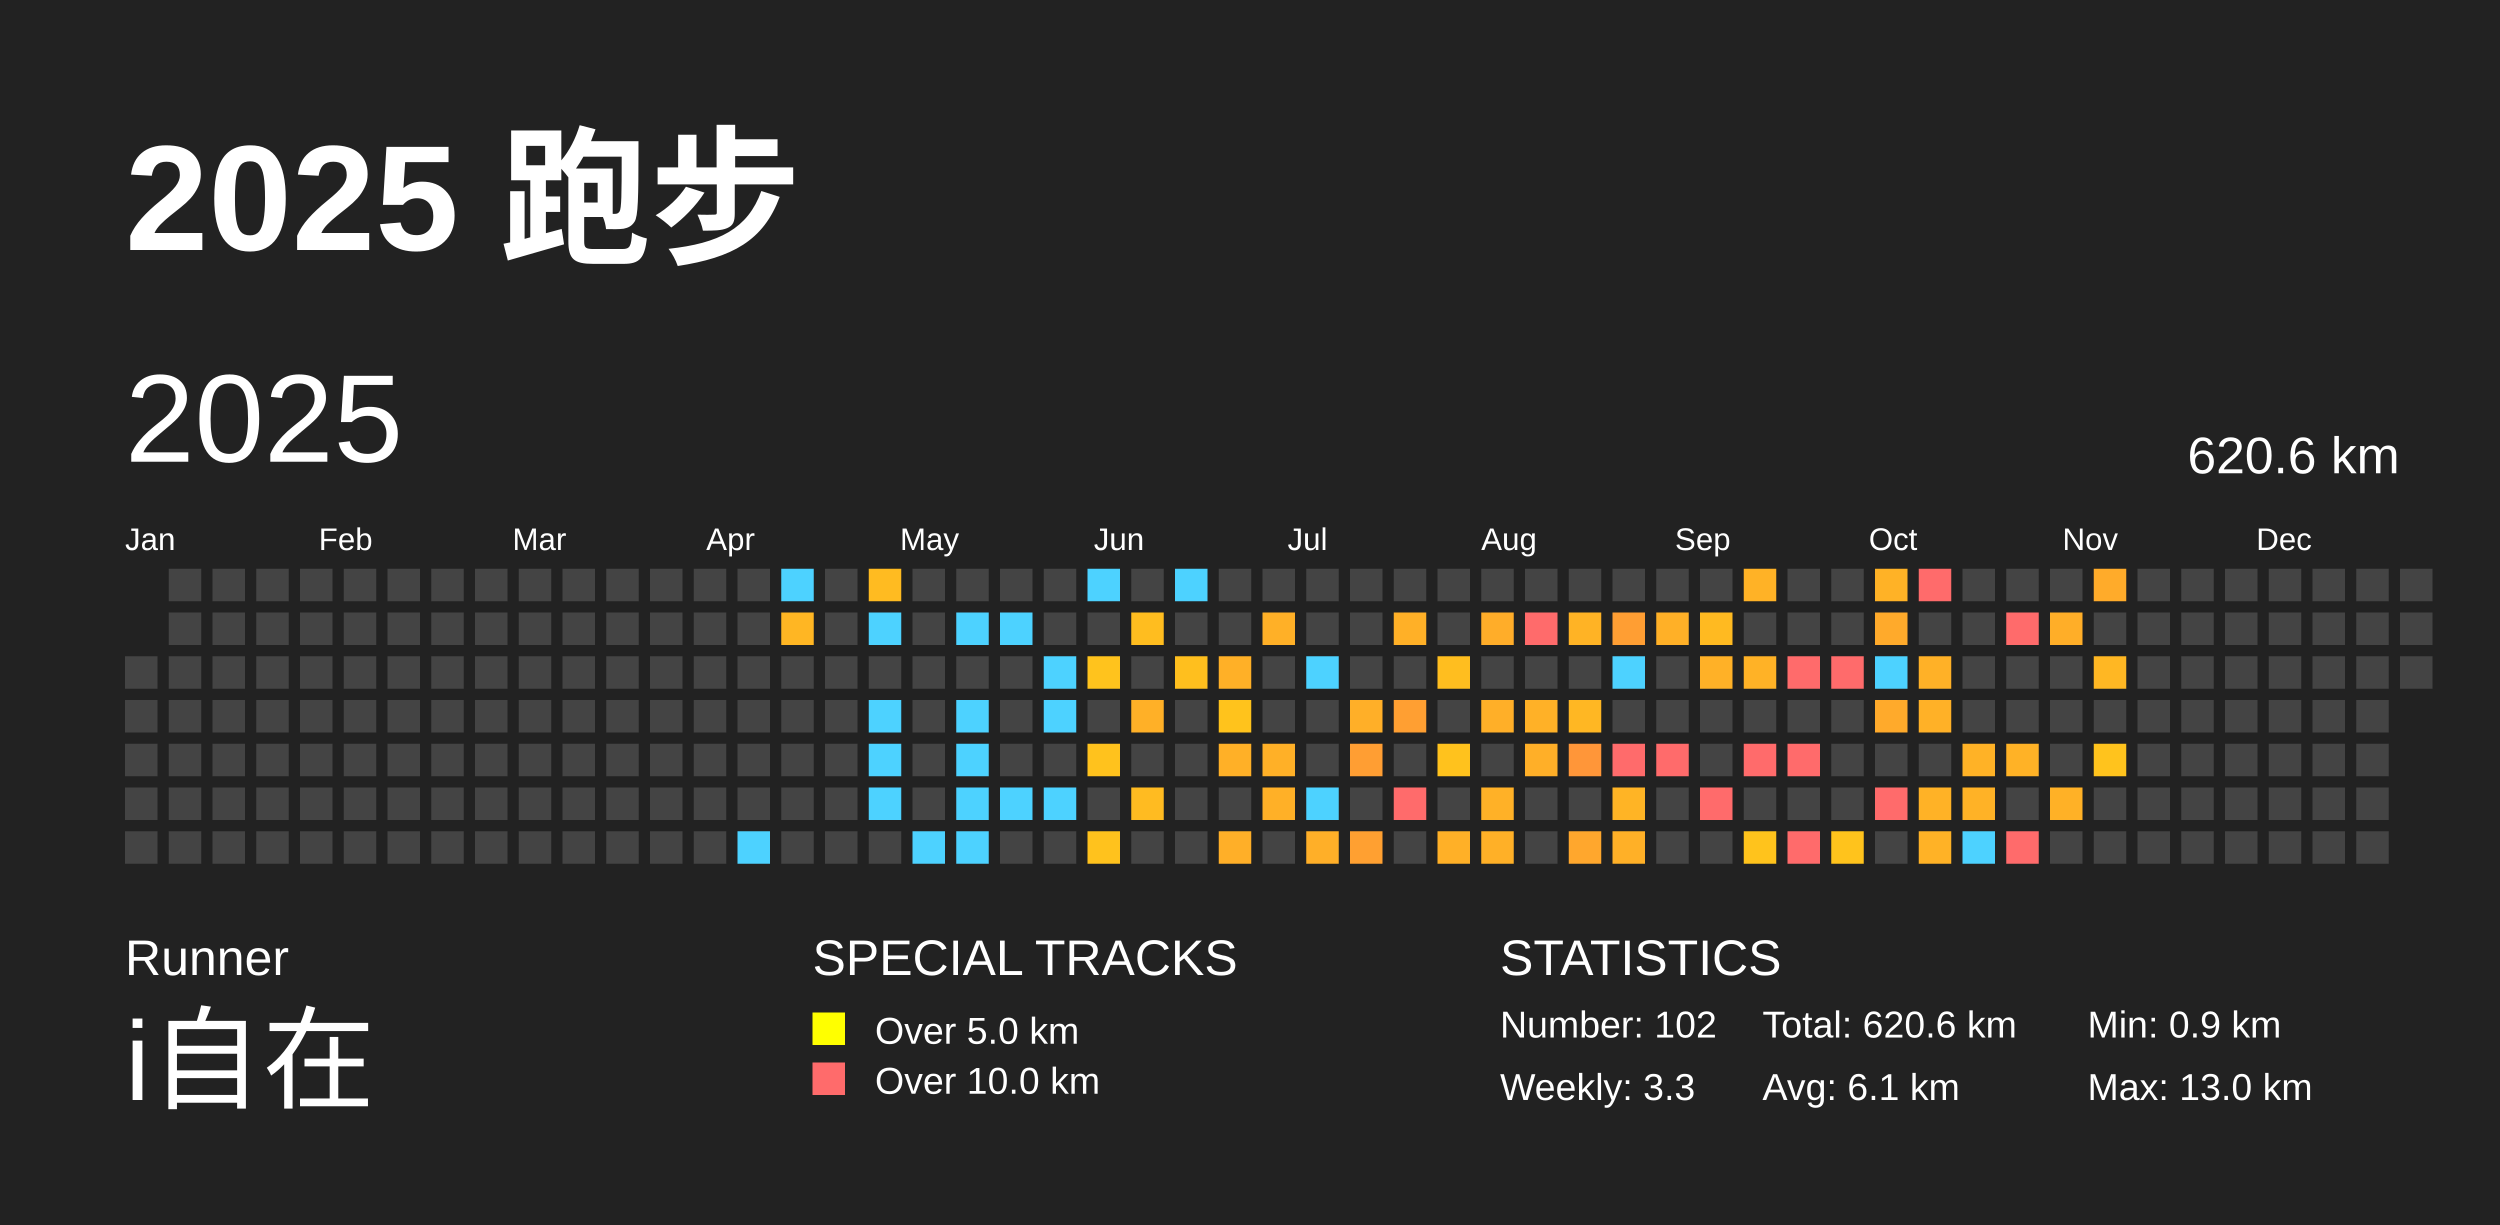
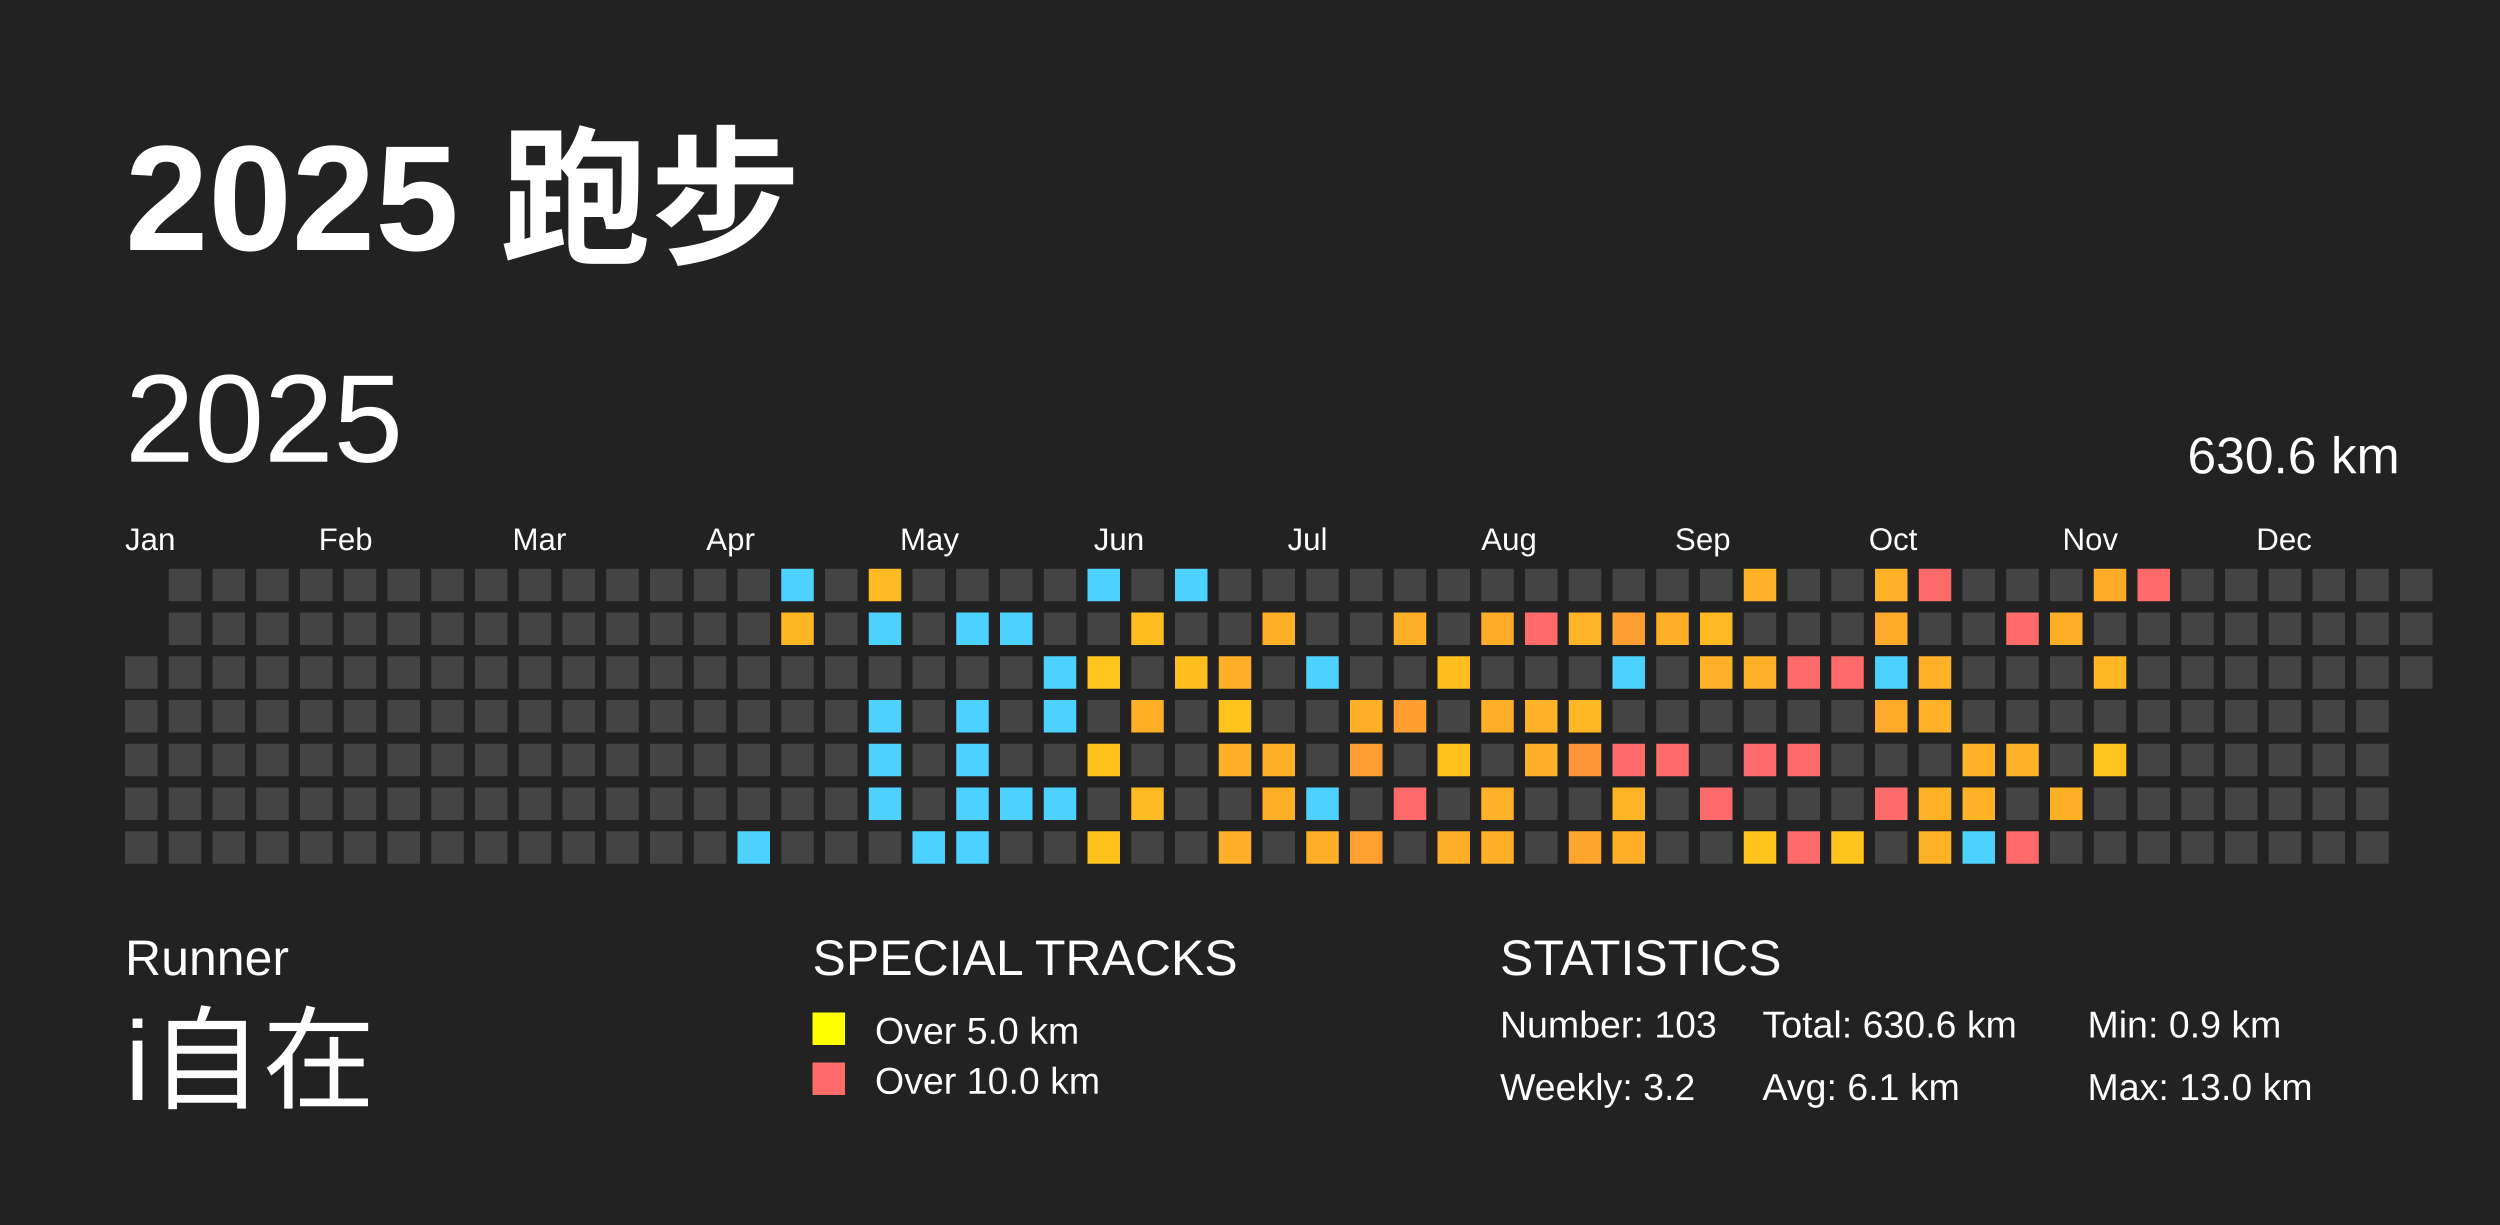
<svg xmlns="http://www.w3.org/2000/svg" baseProfile="full" height="98mm" version="1.1" viewBox="0,0,200,98" width="200mm">
  <defs />
  <rect fill="#222222" height="98" width="200" x="0" y="0" />
  <text fill="#FFFFFF" style="font-size:12px; font-family:Arial; font-weight:bold;" x="10" y="20">2025 跑步</text>
  <text fill="#FFFFFF" style="font-size:4px; font-family:Arial" x="10" y="78">Runner</text>
  <text fill="#FFFFFF" style="font-size:9px; font-family:Arial" x="10" y="88">i自在</text>
  <text fill="#FFFFFF" style="font-size:4px; font-family:Arial" x="65" y="78">SPECIAL TRACKS</text>
  <rect fill="#FFFF00" height="2.6" width="2.6" x="65" y="81" />
  <text fill="#FFFFFF" style="font-size:3px; font-family:Arial" x="70" y="83.5">Over 5.0 km</text>
  <rect fill="#FF6B6B" height="2.6" width="2.6" x="65" y="85" />
  <text fill="#FFFFFF" style="font-size:3px; font-family:Arial" x="70" y="87.5">Over 10.0 km</text>
  <text fill="#FFFFFF" style="font-size:4px; font-family:Arial" x="120" y="78">STATISTICS</text>
-   <text fill="#FFFFFF" style="font-size:3px; font-family:Arial" x="120" y="83">Number: 102</text>
-   <text fill="#FFFFFF" style="font-size:3px; font-family:Arial" x="120" y="88">Weekly: 3.3</text>
-   <text fill="#FFFFFF" style="font-size:3px; font-family:Arial" x="141" y="83">Total: 620.6 km</text>
+   <text fill="#FFFFFF" style="font-size:3px; font-family:Arial" x="120" y="83">Number: 103</text>
+   <text fill="#FFFFFF" style="font-size:3px; font-family:Arial" x="120" y="88">Weekly: 3.2</text>
+   <text fill="#FFFFFF" style="font-size:3px; font-family:Arial" x="141" y="83">Total: 630.6 km</text>
  <text fill="#FFFFFF" style="font-size:3px; font-family:Arial" x="141" y="88">Avg: 6.1 km</text>
  <text fill="#FFFFFF" style="font-size:3px; font-family:Arial" x="167" y="83">Min: 0.9 km</text>
  <text fill="#FFFFFF" style="font-size:3px; font-family:Arial" x="167" y="88">Max: 13.0 km</text>
  <text dominant-baseline="hanging" fill="#FFFFFF" style="font-size:10.0px; font-family:Arial;" x="10" y="30">2025</text>
-   <text dominant-baseline="hanging" fill="#FFFFFF" style="font-size:4.125px; font-family:Arial;" x="175" y="35">620.6 km</text>
+   <text dominant-baseline="hanging" fill="#FFFFFF" style="font-size:4.125px; font-family:Arial;" x="175" y="35">630.6 km</text>
  <text fill="#FFFFFF" style="font-size:2.5px; font-family:Arial" x="10.0" y="44">Jan</text>
  <text fill="#FFFFFF" style="font-size:2.5px; font-family:Arial" x="25.5" y="44">Feb</text>
  <text fill="#FFFFFF" style="font-size:2.5px; font-family:Arial" x="41.0" y="44">Mar</text>
  <text fill="#FFFFFF" style="font-size:2.5px; font-family:Arial" x="56.5" y="44">Apr</text>
  <text fill="#FFFFFF" style="font-size:2.5px; font-family:Arial" x="72.0" y="44">May</text>
  <text fill="#FFFFFF" style="font-size:2.5px; font-family:Arial" x="87.5" y="44">Jun</text>
  <text fill="#FFFFFF" style="font-size:2.5px; font-family:Arial" x="103.0" y="44">Jul</text>
  <text fill="#FFFFFF" style="font-size:2.5px; font-family:Arial" x="118.5" y="44">Aug</text>
  <text fill="#FFFFFF" style="font-size:2.5px; font-family:Arial" x="134.0" y="44">Sep</text>
  <text fill="#FFFFFF" style="font-size:2.5px; font-family:Arial" x="149.5" y="44">Oct</text>
  <text fill="#FFFFFF" style="font-size:2.5px; font-family:Arial" x="165.0" y="44">Nov</text>
  <text fill="#FFFFFF" style="font-size:2.5px; font-family:Arial" x="180.5" y="44">Dec</text>
  <rect fill="#444444" height="2.6" width="2.6" x="10.0" y="52.5" />
  <rect fill="#444444" height="2.6" width="2.6" x="10.0" y="56.0" />
  <rect fill="#444444" height="2.6" width="2.6" x="10.0" y="59.5" />
  <rect fill="#444444" height="2.6" width="2.6" x="10.0" y="63.0" />
  <rect fill="#444444" height="2.6" width="2.6" x="10.0" y="66.5" />
  <rect fill="#444444" height="2.6" width="2.6" x="13.5" y="45.5" />
  <rect fill="#444444" height="2.6" width="2.6" x="13.5" y="49.0" />
  <rect fill="#444444" height="2.6" width="2.6" x="13.5" y="52.5" />
  <rect fill="#444444" height="2.6" width="2.6" x="13.5" y="56.0" />
  <rect fill="#444444" height="2.6" width="2.6" x="13.5" y="59.5" />
  <rect fill="#444444" height="2.6" width="2.6" x="13.5" y="63.0" />
  <rect fill="#444444" height="2.6" width="2.6" x="13.5" y="66.5" />
  <rect fill="#444444" height="2.6" width="2.6" x="17.0" y="45.5" />
  <rect fill="#444444" height="2.6" width="2.6" x="17.0" y="49.0" />
  <rect fill="#444444" height="2.6" width="2.6" x="17.0" y="52.5" />
  <rect fill="#444444" height="2.6" width="2.6" x="17.0" y="56.0" />
  <rect fill="#444444" height="2.6" width="2.6" x="17.0" y="59.5" />
  <rect fill="#444444" height="2.6" width="2.6" x="17.0" y="63.0" />
  <rect fill="#444444" height="2.6" width="2.6" x="17.0" y="66.5" />
  <rect fill="#444444" height="2.6" width="2.6" x="20.5" y="45.5" />
  <rect fill="#444444" height="2.6" width="2.6" x="20.5" y="49.0" />
  <rect fill="#444444" height="2.6" width="2.6" x="20.5" y="52.5" />
  <rect fill="#444444" height="2.6" width="2.6" x="20.5" y="56.0" />
  <rect fill="#444444" height="2.6" width="2.6" x="20.5" y="59.5" />
  <rect fill="#444444" height="2.6" width="2.6" x="20.5" y="63.0" />
  <rect fill="#444444" height="2.6" width="2.6" x="20.5" y="66.5" />
  <rect fill="#444444" height="2.6" width="2.6" x="24.0" y="45.5" />
  <rect fill="#444444" height="2.6" width="2.6" x="24.0" y="49.0" />
  <rect fill="#444444" height="2.6" width="2.6" x="24.0" y="52.5" />
  <rect fill="#444444" height="2.6" width="2.6" x="24.0" y="56.0" />
  <rect fill="#444444" height="2.6" width="2.6" x="24.0" y="59.5" />
  <rect fill="#444444" height="2.6" width="2.6" x="24.0" y="63.0" />
  <rect fill="#444444" height="2.6" width="2.6" x="24.0" y="66.5" />
  <rect fill="#444444" height="2.6" width="2.6" x="27.5" y="45.5" />
  <rect fill="#444444" height="2.6" width="2.6" x="27.5" y="49.0" />
  <rect fill="#444444" height="2.6" width="2.6" x="27.5" y="52.5" />
  <rect fill="#444444" height="2.6" width="2.6" x="27.5" y="56.0" />
  <rect fill="#444444" height="2.6" width="2.6" x="27.5" y="59.5" />
  <rect fill="#444444" height="2.6" width="2.6" x="27.5" y="63.0" />
  <rect fill="#444444" height="2.6" width="2.6" x="27.5" y="66.5" />
  <rect fill="#444444" height="2.6" width="2.6" x="31.0" y="45.5" />
  <rect fill="#444444" height="2.6" width="2.6" x="31.0" y="49.0" />
  <rect fill="#444444" height="2.6" width="2.6" x="31.0" y="52.5" />
  <rect fill="#444444" height="2.6" width="2.6" x="31.0" y="56.0" />
  <rect fill="#444444" height="2.6" width="2.6" x="31.0" y="59.5" />
  <rect fill="#444444" height="2.6" width="2.6" x="31.0" y="63.0" />
  <rect fill="#444444" height="2.6" width="2.6" x="31.0" y="66.5" />
  <rect fill="#444444" height="2.6" width="2.6" x="34.5" y="45.5" />
  <rect fill="#444444" height="2.6" width="2.6" x="34.5" y="49.0" />
  <rect fill="#444444" height="2.6" width="2.6" x="34.5" y="52.5" />
  <rect fill="#444444" height="2.6" width="2.6" x="34.5" y="56.0" />
  <rect fill="#444444" height="2.6" width="2.6" x="34.5" y="59.5" />
  <rect fill="#444444" height="2.6" width="2.6" x="34.5" y="63.0" />
  <rect fill="#444444" height="2.6" width="2.6" x="34.5" y="66.5" />
  <rect fill="#444444" height="2.6" width="2.6" x="38.0" y="45.5" />
  <rect fill="#444444" height="2.6" width="2.6" x="38.0" y="49.0" />
  <rect fill="#444444" height="2.6" width="2.6" x="38.0" y="52.5" />
  <rect fill="#444444" height="2.6" width="2.6" x="38.0" y="56.0" />
  <rect fill="#444444" height="2.6" width="2.6" x="38.0" y="59.5" />
  <rect fill="#444444" height="2.6" width="2.6" x="38.0" y="63.0" />
  <rect fill="#444444" height="2.6" width="2.6" x="38.0" y="66.5" />
  <rect fill="#444444" height="2.6" width="2.6" x="41.5" y="45.5" />
  <rect fill="#444444" height="2.6" width="2.6" x="41.5" y="49.0" />
  <rect fill="#444444" height="2.6" width="2.6" x="41.5" y="52.5" />
  <rect fill="#444444" height="2.6" width="2.6" x="41.5" y="56.0" />
  <rect fill="#444444" height="2.6" width="2.6" x="41.5" y="59.5" />
  <rect fill="#444444" height="2.6" width="2.6" x="41.5" y="63.0" />
  <rect fill="#444444" height="2.6" width="2.6" x="41.5" y="66.5" />
  <rect fill="#444444" height="2.6" width="2.6" x="45.0" y="45.5" />
  <rect fill="#444444" height="2.6" width="2.6" x="45.0" y="49.0" />
  <rect fill="#444444" height="2.6" width="2.6" x="45.0" y="52.5" />
  <rect fill="#444444" height="2.6" width="2.6" x="45.0" y="56.0" />
  <rect fill="#444444" height="2.6" width="2.6" x="45.0" y="59.5" />
  <rect fill="#444444" height="2.6" width="2.6" x="45.0" y="63.0" />
  <rect fill="#444444" height="2.6" width="2.6" x="45.0" y="66.5" />
  <rect fill="#444444" height="2.6" width="2.6" x="48.5" y="45.5" />
  <rect fill="#444444" height="2.6" width="2.6" x="48.5" y="49.0" />
  <rect fill="#444444" height="2.6" width="2.6" x="48.5" y="52.5" />
  <rect fill="#444444" height="2.6" width="2.6" x="48.5" y="56.0" />
  <rect fill="#444444" height="2.6" width="2.6" x="48.5" y="59.5" />
  <rect fill="#444444" height="2.6" width="2.6" x="48.5" y="63.0" />
  <rect fill="#444444" height="2.6" width="2.6" x="48.5" y="66.5" />
  <rect fill="#444444" height="2.6" width="2.6" x="52.0" y="45.5" />
  <rect fill="#444444" height="2.6" width="2.6" x="52.0" y="49.0" />
  <rect fill="#444444" height="2.6" width="2.6" x="52.0" y="52.5" />
  <rect fill="#444444" height="2.6" width="2.6" x="52.0" y="56.0" />
  <rect fill="#444444" height="2.6" width="2.6" x="52.0" y="59.5" />
  <rect fill="#444444" height="2.6" width="2.6" x="52.0" y="63.0" />
  <rect fill="#444444" height="2.6" width="2.6" x="52.0" y="66.5" />
  <rect fill="#444444" height="2.6" width="2.6" x="55.5" y="45.5" />
  <rect fill="#444444" height="2.6" width="2.6" x="55.5" y="49.0" />
  <rect fill="#444444" height="2.6" width="2.6" x="55.5" y="52.5" />
  <rect fill="#444444" height="2.6" width="2.6" x="55.5" y="56.0" />
  <rect fill="#444444" height="2.6" width="2.6" x="55.5" y="59.5" />
  <rect fill="#444444" height="2.6" width="2.6" x="55.5" y="63.0" />
  <rect fill="#444444" height="2.6" width="2.6" x="55.5" y="66.5" />
  <rect fill="#444444" height="2.6" width="2.6" x="59.0" y="45.5" />
  <rect fill="#444444" height="2.6" width="2.6" x="59.0" y="49.0" />
  <rect fill="#444444" height="2.6" width="2.6" x="59.0" y="52.5" />
  <rect fill="#444444" height="2.6" width="2.6" x="59.0" y="56.0" />
  <rect fill="#444444" height="2.6" width="2.6" x="59.0" y="59.5" />
  <rect fill="#444444" height="2.6" width="2.6" x="59.0" y="63.0" />
  <rect fill="#4dd2ff" height="2.6" width="2.6" x="59.0" y="66.5" />
  <rect fill="#4dd2ff" height="2.6" width="2.6" x="62.5" y="45.5" />
  <rect fill="#ffb623" height="2.6" width="2.6" x="62.5" y="49.0" />
  <rect fill="#444444" height="2.6" width="2.6" x="62.5" y="52.5" />
  <rect fill="#444444" height="2.6" width="2.6" x="62.5" y="56.0" />
  <rect fill="#444444" height="2.6" width="2.6" x="62.5" y="59.5" />
  <rect fill="#444444" height="2.6" width="2.6" x="62.5" y="63.0" />
  <rect fill="#444444" height="2.6" width="2.6" x="62.5" y="66.5" />
  <rect fill="#444444" height="2.6" width="2.6" x="66.0" y="45.5" />
  <rect fill="#444444" height="2.6" width="2.6" x="66.0" y="49.0" />
  <rect fill="#444444" height="2.6" width="2.6" x="66.0" y="52.5" />
  <rect fill="#444444" height="2.6" width="2.6" x="66.0" y="56.0" />
  <rect fill="#444444" height="2.6" width="2.6" x="66.0" y="59.5" />
  <rect fill="#444444" height="2.6" width="2.6" x="66.0" y="63.0" />
  <rect fill="#444444" height="2.6" width="2.6" x="66.0" y="66.5" />
  <rect fill="#ffbb21" height="2.6" width="2.6" x="69.5" y="45.5" />
  <rect fill="#4dd2ff" height="2.6" width="2.6" x="69.5" y="49.0" />
  <rect fill="#444444" height="2.6" width="2.6" x="69.5" y="52.5" />
  <rect fill="#4dd2ff" height="2.6" width="2.6" x="69.5" y="56.0" />
  <rect fill="#4dd2ff" height="2.6" width="2.6" x="69.5" y="59.5" />
  <rect fill="#4dd2ff" height="2.6" width="2.6" x="69.5" y="63.0" />
  <rect fill="#444444" height="2.6" width="2.6" x="69.5" y="66.5" />
  <rect fill="#444444" height="2.6" width="2.6" x="73.0" y="45.5" />
  <rect fill="#444444" height="2.6" width="2.6" x="73.0" y="49.0" />
  <rect fill="#444444" height="2.6" width="2.6" x="73.0" y="52.5" />
  <rect fill="#444444" height="2.6" width="2.6" x="73.0" y="56.0" />
  <rect fill="#444444" height="2.6" width="2.6" x="73.0" y="59.5" />
  <rect fill="#444444" height="2.6" width="2.6" x="73.0" y="63.0" />
  <rect fill="#4dd2ff" height="2.6" width="2.6" x="73.0" y="66.5" />
  <rect fill="#444444" height="2.6" width="2.6" x="76.5" y="45.5" />
  <rect fill="#4dd2ff" height="2.6" width="2.6" x="76.5" y="49.0" />
  <rect fill="#444444" height="2.6" width="2.6" x="76.5" y="52.5" />
  <rect fill="#4dd2ff" height="2.6" width="2.6" x="76.5" y="56.0" />
  <rect fill="#4dd2ff" height="2.6" width="2.6" x="76.5" y="59.5" />
  <rect fill="#4dd2ff" height="2.6" width="2.6" x="76.5" y="63.0" />
  <rect fill="#4dd2ff" height="2.6" width="2.6" x="76.5" y="66.5" />
  <rect fill="#444444" height="2.6" width="2.6" x="80.0" y="45.5" />
  <rect fill="#4dd2ff" height="2.6" width="2.6" x="80.0" y="49.0" />
  <rect fill="#444444" height="2.6" width="2.6" x="80.0" y="52.5" />
  <rect fill="#444444" height="2.6" width="2.6" x="80.0" y="56.0" />
  <rect fill="#444444" height="2.6" width="2.6" x="80.0" y="59.5" />
  <rect fill="#4dd2ff" height="2.6" width="2.6" x="80.0" y="63.0" />
  <rect fill="#444444" height="2.6" width="2.6" x="80.0" y="66.5" />
  <rect fill="#444444" height="2.6" width="2.6" x="83.5" y="45.5" />
  <rect fill="#444444" height="2.6" width="2.6" x="83.5" y="49.0" />
  <rect fill="#4dd2ff" height="2.6" width="2.6" x="83.5" y="52.5" />
  <rect fill="#4dd2ff" height="2.6" width="2.6" x="83.5" y="56.0" />
  <rect fill="#444444" height="2.6" width="2.6" x="83.5" y="59.5" />
  <rect fill="#4dd2ff" height="2.6" width="2.6" x="83.5" y="63.0" />
  <rect fill="#444444" height="2.6" width="2.6" x="83.5" y="66.5" />
  <rect fill="#4dd2ff" height="2.6" width="2.6" x="87.0" y="45.5" />
  <rect fill="#444444" height="2.6" width="2.6" x="87.0" y="49.0" />
  <rect fill="#ffc31d" height="2.6" width="2.6" x="87.0" y="52.5" />
  <rect fill="#444444" height="2.6" width="2.6" x="87.0" y="56.0" />
  <rect fill="#ffc21d" height="2.6" width="2.6" x="87.0" y="59.5" />
  <rect fill="#444444" height="2.6" width="2.6" x="87.0" y="63.0" />
  <rect fill="#ffc21d" height="2.6" width="2.6" x="87.0" y="66.5" />
  <rect fill="#444444" height="2.6" width="2.6" x="90.5" y="45.5" />
  <rect fill="#ffbd1f" height="2.6" width="2.6" x="90.5" y="49.0" />
  <rect fill="#444444" height="2.6" width="2.6" x="90.5" y="52.5" />
  <rect fill="#ffb027" height="2.6" width="2.6" x="90.5" y="56.0" />
  <rect fill="#444444" height="2.6" width="2.6" x="90.5" y="59.5" />
  <rect fill="#ffbb21" height="2.6" width="2.6" x="90.5" y="63.0" />
  <rect fill="#444444" height="2.6" width="2.6" x="90.5" y="66.5" />
  <rect fill="#4dd2ff" height="2.6" width="2.6" x="94.0" y="45.5" />
  <rect fill="#444444" height="2.6" width="2.6" x="94.0" y="49.0" />
  <rect fill="#ffbf1e" height="2.6" width="2.6" x="94.0" y="52.5" />
  <rect fill="#444444" height="2.6" width="2.6" x="94.0" y="56.0" />
  <rect fill="#444444" height="2.6" width="2.6" x="94.0" y="59.5" />
  <rect fill="#444444" height="2.6" width="2.6" x="94.0" y="63.0" />
  <rect fill="#444444" height="2.6" width="2.6" x="94.0" y="66.5" />
  <rect fill="#444444" height="2.6" width="2.6" x="97.5" y="45.5" />
  <rect fill="#444444" height="2.6" width="2.6" x="97.5" y="49.0" />
  <rect fill="#ffb027" height="2.6" width="2.6" x="97.5" y="52.5" />
  <rect fill="#ffc31c" height="2.6" width="2.6" x="97.5" y="56.0" />
  <rect fill="#ffb027" height="2.6" width="2.6" x="97.5" y="59.5" />
  <rect fill="#444444" height="2.6" width="2.6" x="97.5" y="63.0" />
  <rect fill="#ffaf28" height="2.6" width="2.6" x="97.5" y="66.5" />
  <rect fill="#444444" height="2.6" width="2.6" x="101.0" y="45.5" />
  <rect fill="#ffb027" height="2.6" width="2.6" x="101.0" y="49.0" />
  <rect fill="#444444" height="2.6" width="2.6" x="101.0" y="52.5" />
  <rect fill="#444444" height="2.6" width="2.6" x="101.0" y="56.0" />
  <rect fill="#ffb027" height="2.6" width="2.6" x="101.0" y="59.5" />
  <rect fill="#ffb027" height="2.6" width="2.6" x="101.0" y="63.0" />
  <rect fill="#444444" height="2.6" width="2.6" x="101.0" y="66.5" />
  <rect fill="#444444" height="2.6" width="2.6" x="104.5" y="45.5" />
  <rect fill="#444444" height="2.6" width="2.6" x="104.5" y="49.0" />
  <rect fill="#4dd2ff" height="2.6" width="2.6" x="104.5" y="52.5" />
  <rect fill="#444444" height="2.6" width="2.6" x="104.5" y="56.0" />
  <rect fill="#444444" height="2.6" width="2.6" x="104.5" y="59.5" />
  <rect fill="#4dd2ff" height="2.6" width="2.6" x="104.5" y="63.0" />
  <rect fill="#ffaf28" height="2.6" width="2.6" x="104.5" y="66.5" />
  <rect fill="#444444" height="2.6" width="2.6" x="108.0" y="45.5" />
  <rect fill="#444444" height="2.6" width="2.6" x="108.0" y="49.0" />
  <rect fill="#444444" height="2.6" width="2.6" x="108.0" y="52.5" />
  <rect fill="#ffaf28" height="2.6" width="2.6" x="108.0" y="56.0" />
  <rect fill="#ff9e33" height="2.6" width="2.6" x="108.0" y="59.5" />
  <rect fill="#444444" height="2.6" width="2.6" x="108.0" y="63.0" />
  <rect fill="#ffa031" height="2.6" width="2.6" x="108.0" y="66.5" />
  <rect fill="#444444" height="2.6" width="2.6" x="111.5" y="45.5" />
  <rect fill="#ffb027" height="2.6" width="2.6" x="111.5" y="49.0" />
  <rect fill="#444444" height="2.6" width="2.6" x="111.5" y="52.5" />
  <rect fill="#ff9f32" height="2.6" width="2.6" x="111.5" y="56.0" />
  <rect fill="#444444" height="2.6" width="2.6" x="111.5" y="59.5" />
  <rect fill="#FF6B6B" height="2.6" width="2.6" x="111.5" y="63.0" />
  <rect fill="#444444" height="2.6" width="2.6" x="111.5" y="66.5" />
  <rect fill="#444444" height="2.6" width="2.6" x="115.0" y="45.5" />
  <rect fill="#444444" height="2.6" width="2.6" x="115.0" y="49.0" />
  <rect fill="#ffbe1f" height="2.6" width="2.6" x="115.0" y="52.5" />
  <rect fill="#444444" height="2.6" width="2.6" x="115.0" y="56.0" />
  <rect fill="#ffc21d" height="2.6" width="2.6" x="115.0" y="59.5" />
  <rect fill="#444444" height="2.6" width="2.6" x="115.0" y="63.0" />
  <rect fill="#ffb027" height="2.6" width="2.6" x="115.0" y="66.5" />
  <rect fill="#444444" height="2.6" width="2.6" x="118.5" y="45.5" />
  <rect fill="#ffad29" height="2.6" width="2.6" x="118.5" y="49.0" />
  <rect fill="#444444" height="2.6" width="2.6" x="118.5" y="52.5" />
  <rect fill="#ffaf28" height="2.6" width="2.6" x="118.5" y="56.0" />
  <rect fill="#444444" height="2.6" width="2.6" x="118.5" y="59.5" />
  <rect fill="#ffb127" height="2.6" width="2.6" x="118.5" y="63.0" />
  <rect fill="#ffb027" height="2.6" width="2.6" x="118.5" y="66.5" />
  <rect fill="#444444" height="2.6" width="2.6" x="122.0" y="45.5" />
  <rect fill="#FF6B6B" height="2.6" width="2.6" x="122.0" y="49.0" />
  <rect fill="#444444" height="2.6" width="2.6" x="122.0" y="52.5" />
  <rect fill="#ffb127" height="2.6" width="2.6" x="122.0" y="56.0" />
  <rect fill="#ffaf28" height="2.6" width="2.6" x="122.0" y="59.5" />
  <rect fill="#444444" height="2.6" width="2.6" x="122.0" y="63.0" />
  <rect fill="#444444" height="2.6" width="2.6" x="122.0" y="66.5" />
  <rect fill="#444444" height="2.6" width="2.6" x="125.5" y="45.5" />
  <rect fill="#ffb325" height="2.6" width="2.6" x="125.5" y="49.0" />
  <rect fill="#444444" height="2.6" width="2.6" x="125.5" y="52.5" />
  <rect fill="#ffb723" height="2.6" width="2.6" x="125.5" y="56.0" />
  <rect fill="#ff9639" height="2.6" width="2.6" x="125.5" y="59.5" />
  <rect fill="#444444" height="2.6" width="2.6" x="125.5" y="63.0" />
  <rect fill="#ffa72d" height="2.6" width="2.6" x="125.5" y="66.5" />
  <rect fill="#444444" height="2.6" width="2.6" x="129.0" y="45.5" />
  <rect fill="#ff9e33" height="2.6" width="2.6" x="129.0" y="49.0" />
  <rect fill="#4dd2ff" height="2.6" width="2.6" x="129.0" y="52.5" />
  <rect fill="#444444" height="2.6" width="2.6" x="129.0" y="56.0" />
  <rect fill="#FF6B6B" height="2.6" width="2.6" x="129.0" y="59.5" />
  <rect fill="#ffb425" height="2.6" width="2.6" x="129.0" y="63.0" />
  <rect fill="#ffb027" height="2.6" width="2.6" x="129.0" y="66.5" />
  <rect fill="#444444" height="2.6" width="2.6" x="132.5" y="45.5" />
  <rect fill="#ffb027" height="2.6" width="2.6" x="132.5" y="49.0" />
  <rect fill="#444444" height="2.6" width="2.6" x="132.5" y="52.5" />
  <rect fill="#444444" height="2.6" width="2.6" x="132.5" y="56.0" />
  <rect fill="#FF6B6B" height="2.6" width="2.6" x="132.5" y="59.5" />
  <rect fill="#444444" height="2.6" width="2.6" x="132.5" y="63.0" />
  <rect fill="#444444" height="2.6" width="2.6" x="132.5" y="66.5" />
  <rect fill="#444444" height="2.6" width="2.6" x="136.0" y="45.5" />
  <rect fill="#ffba21" height="2.6" width="2.6" x="136.0" y="49.0" />
  <rect fill="#ffb127" height="2.6" width="2.6" x="136.0" y="52.5" />
  <rect fill="#444444" height="2.6" width="2.6" x="136.0" y="56.0" />
  <rect fill="#444444" height="2.6" width="2.6" x="136.0" y="59.5" />
  <rect fill="#FF6B6B" height="2.6" width="2.6" x="136.0" y="63.0" />
  <rect fill="#444444" height="2.6" width="2.6" x="136.0" y="66.5" />
  <rect fill="#ffb226" height="2.6" width="2.6" x="139.5" y="45.5" />
  <rect fill="#444444" height="2.6" width="2.6" x="139.5" y="49.0" />
  <rect fill="#ffb226" height="2.6" width="2.6" x="139.5" y="52.5" />
  <rect fill="#444444" height="2.6" width="2.6" x="139.5" y="56.0" />
  <rect fill="#FF6B6B" height="2.6" width="2.6" x="139.5" y="59.5" />
  <rect fill="#444444" height="2.6" width="2.6" x="139.5" y="63.0" />
  <rect fill="#ffc31c" height="2.6" width="2.6" x="139.5" y="66.5" />
  <rect fill="#444444" height="2.6" width="2.6" x="143.0" y="45.5" />
  <rect fill="#444444" height="2.6" width="2.6" x="143.0" y="49.0" />
  <rect fill="#FF6B6B" height="2.6" width="2.6" x="143.0" y="52.5" />
  <rect fill="#444444" height="2.6" width="2.6" x="143.0" y="56.0" />
  <rect fill="#FF6B6B" height="2.6" width="2.6" x="143.0" y="59.5" />
  <rect fill="#444444" height="2.6" width="2.6" x="143.0" y="63.0" />
  <rect fill="#FF6B6B" height="2.6" width="2.6" x="143.0" y="66.5" />
  <rect fill="#444444" height="2.6" width="2.6" x="146.5" y="45.5" />
  <rect fill="#444444" height="2.6" width="2.6" x="146.5" y="49.0" />
  <rect fill="#FF6B6B" height="2.6" width="2.6" x="146.5" y="52.5" />
  <rect fill="#444444" height="2.6" width="2.6" x="146.5" y="56.0" />
  <rect fill="#444444" height="2.6" width="2.6" x="146.5" y="59.5" />
  <rect fill="#444444" height="2.6" width="2.6" x="146.5" y="63.0" />
  <rect fill="#ffc31c" height="2.6" width="2.6" x="146.5" y="66.5" />
  <rect fill="#ffb226" height="2.6" width="2.6" x="150.0" y="45.5" />
  <rect fill="#ffaa2b" height="2.6" width="2.6" x="150.0" y="49.0" />
  <rect fill="#4dd2ff" height="2.6" width="2.6" x="150.0" y="52.5" />
  <rect fill="#ffaa2b" height="2.6" width="2.6" x="150.0" y="56.0" />
  <rect fill="#444444" height="2.6" width="2.6" x="150.0" y="59.5" />
  <rect fill="#FF6B6B" height="2.6" width="2.6" x="150.0" y="63.0" />
  <rect fill="#444444" height="2.6" width="2.6" x="150.0" y="66.5" />
  <rect fill="#FF6B6B" height="2.6" width="2.6" x="153.5" y="45.5" />
  <rect fill="#444444" height="2.6" width="2.6" x="153.5" y="49.0" />
  <rect fill="#ffb127" height="2.6" width="2.6" x="153.5" y="52.5" />
  <rect fill="#ffb127" height="2.6" width="2.6" x="153.5" y="56.0" />
  <rect fill="#444444" height="2.6" width="2.6" x="153.5" y="59.5" />
  <rect fill="#ffb226" height="2.6" width="2.6" x="153.5" y="63.0" />
  <rect fill="#ffb226" height="2.6" width="2.6" x="153.5" y="66.5" />
  <rect fill="#444444" height="2.6" width="2.6" x="157.0" y="45.5" />
  <rect fill="#444444" height="2.6" width="2.6" x="157.0" y="49.0" />
  <rect fill="#444444" height="2.6" width="2.6" x="157.0" y="52.5" />
  <rect fill="#444444" height="2.6" width="2.6" x="157.0" y="56.0" />
  <rect fill="#ffb226" height="2.6" width="2.6" x="157.0" y="59.5" />
  <rect fill="#ffb226" height="2.6" width="2.6" x="157.0" y="63.0" />
  <rect fill="#4dd2ff" height="2.6" width="2.6" x="157.0" y="66.5" />
  <rect fill="#444444" height="2.6" width="2.6" x="160.5" y="45.5" />
  <rect fill="#FF6B6B" height="2.6" width="2.6" x="160.5" y="49.0" />
  <rect fill="#444444" height="2.6" width="2.6" x="160.5" y="52.5" />
  <rect fill="#444444" height="2.6" width="2.6" x="160.5" y="56.0" />
  <rect fill="#ffb226" height="2.6" width="2.6" x="160.5" y="59.5" />
  <rect fill="#444444" height="2.6" width="2.6" x="160.5" y="63.0" />
  <rect fill="#FF6B6B" height="2.6" width="2.6" x="160.5" y="66.5" />
  <rect fill="#444444" height="2.6" width="2.6" x="164.0" y="45.5" />
  <rect fill="#ffae28" height="2.6" width="2.6" x="164.0" y="49.0" />
  <rect fill="#444444" height="2.6" width="2.6" x="164.0" y="52.5" />
  <rect fill="#444444" height="2.6" width="2.6" x="164.0" y="56.0" />
  <rect fill="#444444" height="2.6" width="2.6" x="164.0" y="59.5" />
  <rect fill="#ffb126" height="2.6" width="2.6" x="164.0" y="63.0" />
  <rect fill="#444444" height="2.6" width="2.6" x="164.0" y="66.5" />
  <rect fill="#ffab2a" height="2.6" width="2.6" x="167.5" y="45.5" />
  <rect fill="#444444" height="2.6" width="2.6" x="167.5" y="49.0" />
  <rect fill="#ffb723" height="2.6" width="2.6" x="167.5" y="52.5" />
  <rect fill="#444444" height="2.6" width="2.6" x="167.5" y="56.0" />
  <rect fill="#ffc31d" height="2.6" width="2.6" x="167.5" y="59.5" />
  <rect fill="#444444" height="2.6" width="2.6" x="167.5" y="63.0" />
  <rect fill="#444444" height="2.6" width="2.6" x="167.5" y="66.5" />
-   <rect fill="#444444" height="2.6" width="2.6" x="171.0" y="45.5" />
+   <rect fill="#FF6B6B" height="2.6" width="2.6" x="171.0" y="45.5" />
  <rect fill="#444444" height="2.6" width="2.6" x="171.0" y="49.0" />
  <rect fill="#444444" height="2.6" width="2.6" x="171.0" y="52.5" />
  <rect fill="#444444" height="2.6" width="2.6" x="171.0" y="56.0" />
  <rect fill="#444444" height="2.6" width="2.6" x="171.0" y="59.5" />
  <rect fill="#444444" height="2.6" width="2.6" x="171.0" y="63.0" />
  <rect fill="#444444" height="2.6" width="2.6" x="171.0" y="66.5" />
  <rect fill="#444444" height="2.6" width="2.6" x="174.5" y="45.5" />
  <rect fill="#444444" height="2.6" width="2.6" x="174.5" y="49.0" />
  <rect fill="#444444" height="2.6" width="2.6" x="174.5" y="52.5" />
  <rect fill="#444444" height="2.6" width="2.6" x="174.5" y="56.0" />
  <rect fill="#444444" height="2.6" width="2.6" x="174.5" y="59.5" />
  <rect fill="#444444" height="2.6" width="2.6" x="174.5" y="63.0" />
  <rect fill="#444444" height="2.6" width="2.6" x="174.5" y="66.5" />
  <rect fill="#444444" height="2.6" width="2.6" x="178.0" y="45.5" />
  <rect fill="#444444" height="2.6" width="2.6" x="178.0" y="49.0" />
  <rect fill="#444444" height="2.6" width="2.6" x="178.0" y="52.5" />
  <rect fill="#444444" height="2.6" width="2.6" x="178.0" y="56.0" />
  <rect fill="#444444" height="2.6" width="2.6" x="178.0" y="59.5" />
  <rect fill="#444444" height="2.6" width="2.6" x="178.0" y="63.0" />
  <rect fill="#444444" height="2.6" width="2.6" x="178.0" y="66.5" />
  <rect fill="#444444" height="2.6" width="2.6" x="181.5" y="45.5" />
  <rect fill="#444444" height="2.6" width="2.6" x="181.5" y="49.0" />
  <rect fill="#444444" height="2.6" width="2.6" x="181.5" y="52.5" />
  <rect fill="#444444" height="2.6" width="2.6" x="181.5" y="56.0" />
  <rect fill="#444444" height="2.6" width="2.6" x="181.5" y="59.5" />
  <rect fill="#444444" height="2.6" width="2.6" x="181.5" y="63.0" />
  <rect fill="#444444" height="2.6" width="2.6" x="181.5" y="66.5" />
  <rect fill="#444444" height="2.6" width="2.6" x="185.0" y="45.5" />
  <rect fill="#444444" height="2.6" width="2.6" x="185.0" y="49.0" />
  <rect fill="#444444" height="2.6" width="2.6" x="185.0" y="52.5" />
  <rect fill="#444444" height="2.6" width="2.6" x="185.0" y="56.0" />
  <rect fill="#444444" height="2.6" width="2.6" x="185.0" y="59.5" />
  <rect fill="#444444" height="2.6" width="2.6" x="185.0" y="63.0" />
  <rect fill="#444444" height="2.6" width="2.6" x="185.0" y="66.5" />
  <rect fill="#444444" height="2.6" width="2.6" x="188.5" y="45.5" />
  <rect fill="#444444" height="2.6" width="2.6" x="188.5" y="49.0" />
  <rect fill="#444444" height="2.6" width="2.6" x="188.5" y="52.5" />
  <rect fill="#444444" height="2.6" width="2.6" x="188.5" y="56.0" />
  <rect fill="#444444" height="2.6" width="2.6" x="188.5" y="59.5" />
  <rect fill="#444444" height="2.6" width="2.6" x="188.5" y="63.0" />
  <rect fill="#444444" height="2.6" width="2.6" x="188.5" y="66.5" />
  <rect fill="#444444" height="2.6" width="2.6" x="192.0" y="45.5" />
  <rect fill="#444444" height="2.6" width="2.6" x="192.0" y="49.0" />
  <rect fill="#444444" height="2.6" width="2.6" x="192.0" y="52.5" />
</svg>
